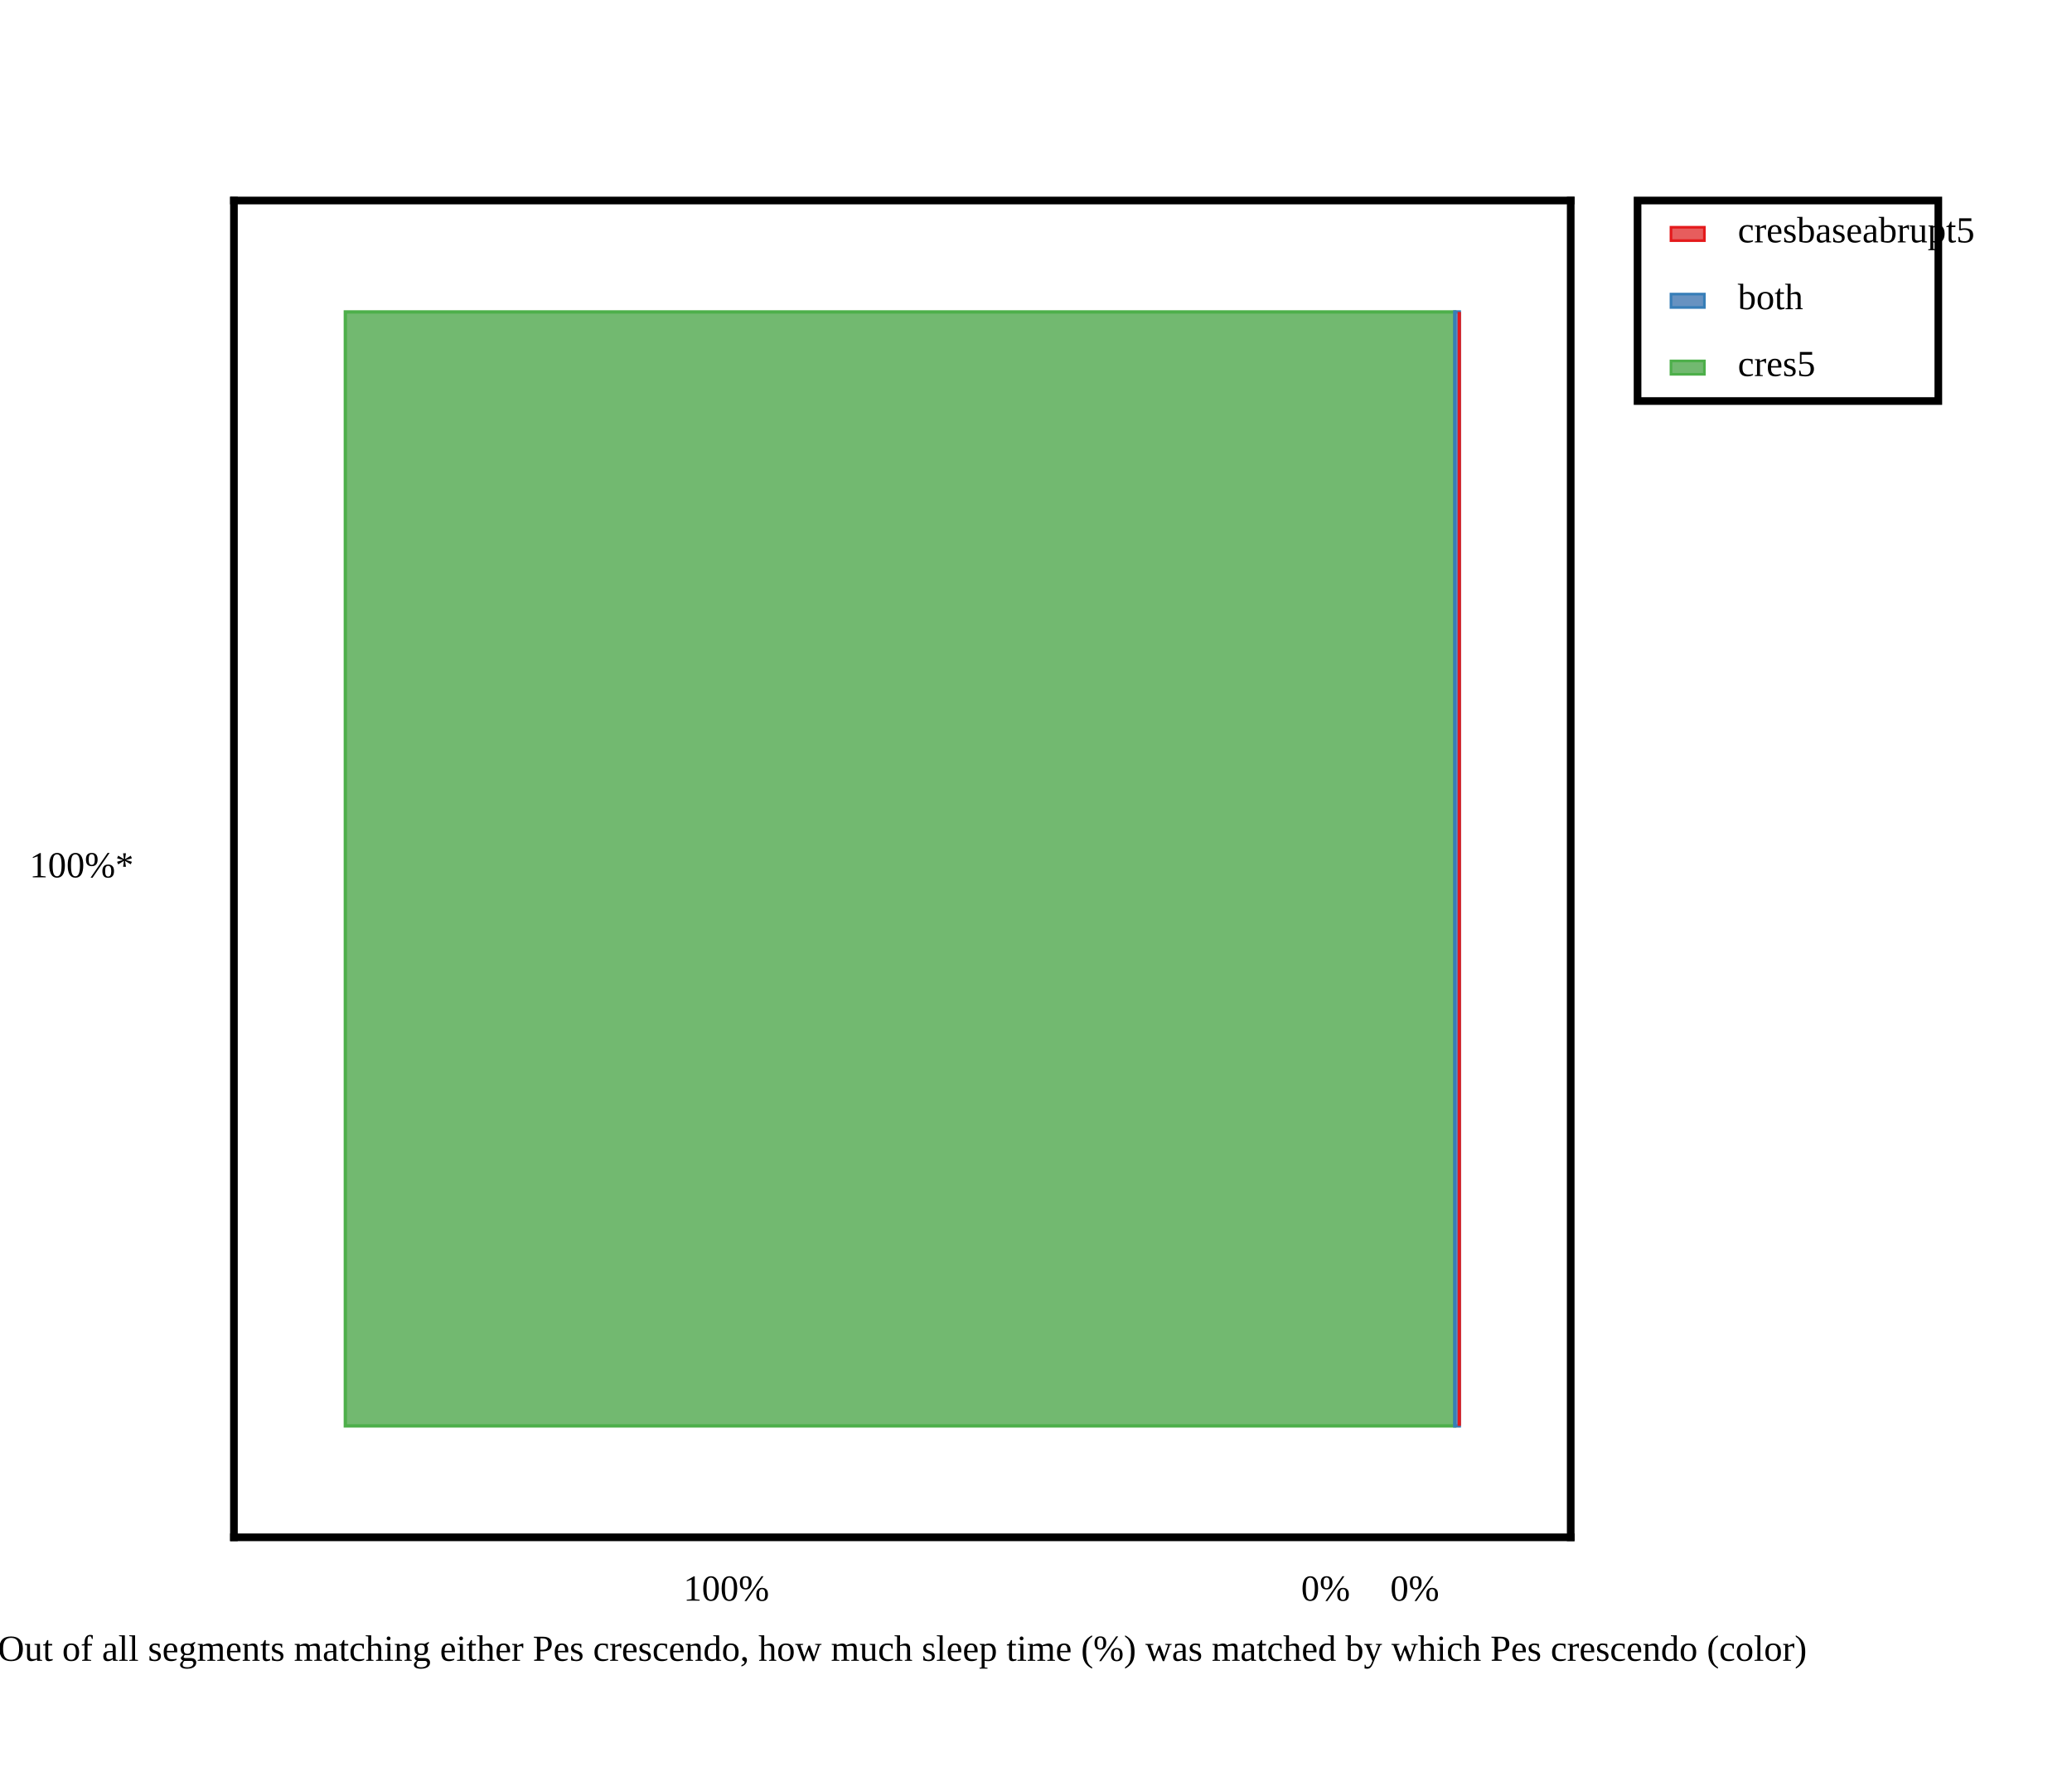
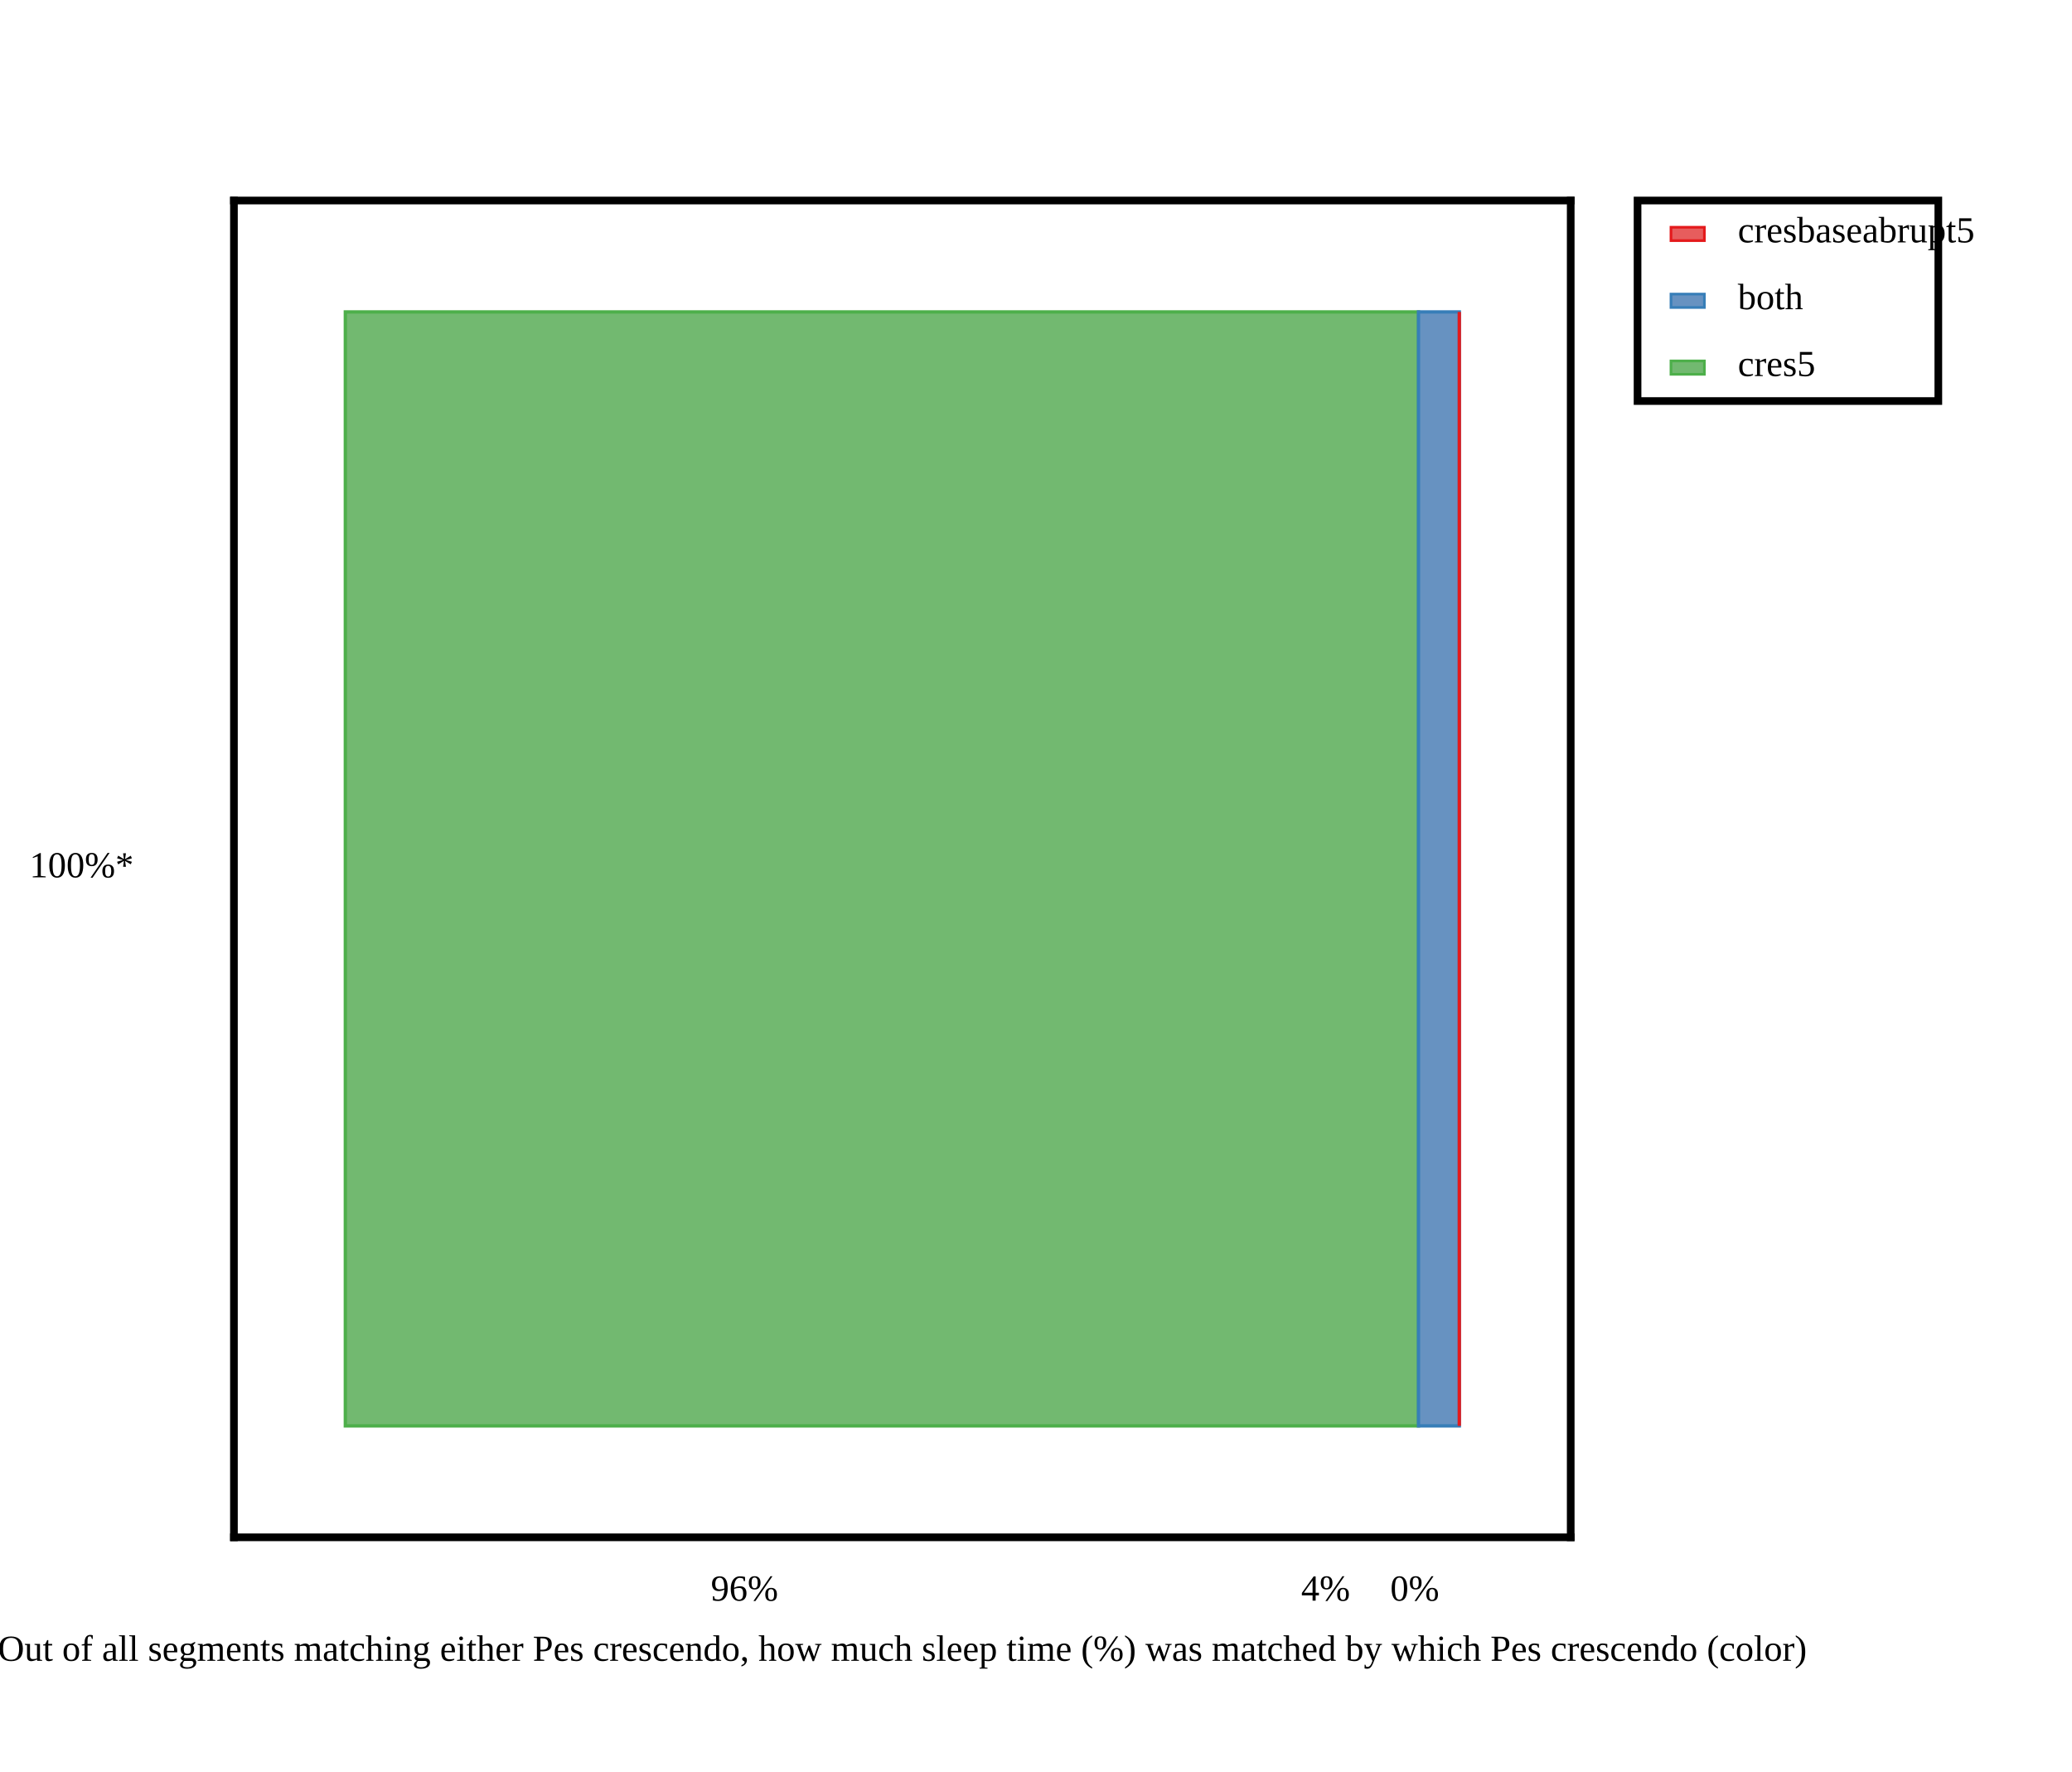
<svg xmlns="http://www.w3.org/2000/svg" height="530" stroke-opacity="1" viewBox="0.0 0.0 620 530.0" font-size="1" width="620" stroke="rgb(0,0,0)" version="1.1">
  <defs />
  <g stroke-linejoin="miter" stroke-opacity="1.0" fill-opacity="0.0" stroke="rgb(0,0,0)" stroke-width="2.293" fill="rgb(0,0,0)" stroke-linecap="square" stroke-miterlimit="10.0">
    <path d="M 70,460 v -400 M 470,460 v -400 " />
  </g>
  <g stroke-linejoin="miter" stroke-opacity="1.0" fill-opacity="1.0" font-size="11.0px" stroke="rgb(0,0,0)" stroke-width="2.293" fill="rgb(0,0,0)" stroke-linecap="butt" stroke-miterlimit="10.0">
    <text dominant-baseline="middle" transform="matrix(1,0,0,1,40,260)" stroke="none" text-anchor="end">100%*</text>
  </g>
  <g stroke-linejoin="miter" stroke-opacity="1.0" fill-opacity="0.0" stroke="rgb(0,0,0)" stroke-width="2.293" fill="rgb(0,0,0)" stroke-linecap="square" stroke-miterlimit="10.0">
    <path d="M 70,460 h 400 M 70,60 h 400 " />
  </g>
  <g stroke-linejoin="miter" stroke-opacity="1.0" fill-opacity="1.0" font-size="11.0px" stroke="rgb(0,0,0)" stroke-width="2.293" fill="rgb(0,0,0)" stroke-linecap="butt" stroke-miterlimit="10.0">
    <text dominant-baseline="text-before-edge" transform="matrix(1,0,0,1,270,490)" stroke="none" text-anchor="middle">Out of all segments matching either Pes crescendo, how much sleep time (%) was matched by which Pes crescendo (color)</text>
  </g>
  <g stroke-linejoin="miter" stroke-opacity="1.0" fill-opacity="1.0" font-size="11.0px" stroke="rgb(0,0,0)" stroke-width="2.293" fill="rgb(0,0,0)" stroke-linecap="butt" stroke-miterlimit="10.0">
    <text dominant-baseline="text-before-edge" transform="matrix(1,0,0,1,423.3333,472)" stroke="none" text-anchor="middle">0%</text>
  </g>
  <g stroke-linejoin="miter" stroke-opacity="1.0" fill-opacity="1.0" font-size="11.0px" stroke="rgb(0,0,0)" stroke-width="2.293" fill="rgb(0,0,0)" stroke-linecap="butt" stroke-miterlimit="10.0">
-     <text dominant-baseline="text-before-edge" transform="matrix(1,0,0,1,396.6667,472)" stroke="none" text-anchor="middle">0%</text>
+     <text dominant-baseline="text-before-edge" transform="matrix(1,0,0,1,396.6667,472)" stroke="none" text-anchor="middle">4%</text>
  </g>
  <g stroke-linejoin="miter" stroke-opacity="1.0" fill-opacity="1.0" font-size="11.0px" stroke="rgb(0,0,0)" stroke-width="2.293" fill="rgb(0,0,0)" stroke-linecap="butt" stroke-miterlimit="10.0">
-     <text dominant-baseline="text-before-edge" transform="matrix(1,0,0,1,217.3461,472)" stroke="none" text-anchor="middle">100%</text>
+     <text dominant-baseline="text-before-edge" transform="matrix(1,0,0,1,222.7755,472)" stroke="none" text-anchor="middle">96%</text>
  </g>
  <g stroke-linejoin="miter" stroke-opacity="1.0" fill-opacity="1.0" stroke="rgb(77,175,74)" stroke-width="1.0" fill="rgb(114,185,112)" stroke-linecap="butt" stroke-miterlimit="10.0">
    <defs>
      <clipPath id="crescresbaseabruptmyClip1">
        <path d="M 470,460 l -0,-400 h -400 l -0,400 Z" />
      </clipPath>
    </defs>
    <g clip-path="url(#crescresbaseabruptmyClip1)">
-       <path d="M 103.333,426.667 v -333.333 h 331.974 v 333.333 Z" />
+       <path d="M 103.333,426.667 v -333.333 h 321.116 v 333.333 Z" />
    </g>
  </g>
  <g stroke-linejoin="miter" stroke-opacity="1.0" fill-opacity="1.0" stroke="rgb(55,126,184)" stroke-width="1.0" fill="rgb(103,146,193)" stroke-linecap="butt" stroke-miterlimit="10.0">
    <defs>
      <clipPath id="crescresbaseabruptmyClip2">
        <path d="M 470,460 l -0,-400 h -400 l -0,400 Z" />
      </clipPath>
    </defs>
    <g clip-path="url(#crescresbaseabruptmyClip2)">
-       <path d="M 435.308,426.667 v -333.333 h 1.359 v 333.333 Z" />
+       <path d="M 424.449,426.667 v -333.333 h 12.218 v 333.333 Z" />
    </g>
  </g>
  <g stroke-linejoin="miter" stroke-opacity="1.0" fill-opacity="1.0" stroke="rgb(228,26,28)" stroke-width="1.0" fill="rgb(231,93,93)" stroke-linecap="butt" stroke-miterlimit="10.0">
    <defs>
      <clipPath id="crescresbaseabruptmyClip3">
        <path d="M 470,460 l -0,-400 h -400 l -0,400 Z" />
      </clipPath>
    </defs>
    <g clip-path="url(#crescresbaseabruptmyClip3)">
      <path d="M 436.667,426.667 v -333.333 h 0 v 333.333 Z" />
    </g>
  </g>
  <g stroke-linejoin="miter" stroke-opacity="1.0" fill-opacity="1.0" font-size="11.0px" stroke="rgb(0,0,0)" stroke-width="2.293" fill="rgb(0,0,0)" stroke-linecap="butt" stroke-miterlimit="10.0">
    <text dominant-baseline="text-after-edge" transform="matrix(1,0,0,1,270,40)" stroke="none" text-anchor="middle" />
  </g>
  <g stroke-linejoin="miter" stroke-opacity="1.0" fill-opacity="0.0" stroke="rgb(0,0,0)" stroke-width="2.293" fill="rgb(0,0,0)" stroke-linecap="butt" stroke-miterlimit="10.0">
    <path d="M 580,120 l -0,-60 h -90 l -0,60 Z" />
  </g>
  <g stroke-linejoin="miter" stroke-opacity="1.0" fill-opacity="1.0" font-size="11.0px" stroke="rgb(0,0,0)" stroke-width="2.293" fill="rgb(0,0,0)" stroke-linecap="butt" stroke-miterlimit="10.0">
    <text dominant-baseline="middle" transform="matrix(1,0,0,1,520,110)" stroke="none" text-anchor="start">cres5</text>
  </g>
  <g stroke-linejoin="miter" stroke-opacity="1.0" fill-opacity="1.0" stroke="rgb(77,175,74)" stroke-width="0.8" fill="rgb(114,185,112)" stroke-linecap="butt" stroke-miterlimit="10.0">
    <path d="M 500,108 l 10,0 v 4 l -10,0 Z" />
  </g>
  <g stroke-linejoin="miter" stroke-opacity="1.0" fill-opacity="1.0" font-size="11.0px" stroke="rgb(0,0,0)" stroke-width="2.293" fill="rgb(0,0,0)" stroke-linecap="butt" stroke-miterlimit="10.0">
    <text dominant-baseline="middle" transform="matrix(1,0,0,1,520,90)" stroke="none" text-anchor="start">both</text>
  </g>
  <g stroke-linejoin="miter" stroke-opacity="1.0" fill-opacity="1.0" stroke="rgb(55,126,184)" stroke-width="0.8" fill="rgb(103,146,193)" stroke-linecap="butt" stroke-miterlimit="10.0">
    <path d="M 500,88 l 10,0 v 4 l -10,0 Z" />
  </g>
  <g stroke-linejoin="miter" stroke-opacity="1.0" fill-opacity="1.0" font-size="11.0px" stroke="rgb(0,0,0)" stroke-width="2.293" fill="rgb(0,0,0)" stroke-linecap="butt" stroke-miterlimit="10.0">
    <text dominant-baseline="middle" transform="matrix(1,0,0,1,520,70)" stroke="none" text-anchor="start">cresbaseabrupt5</text>
  </g>
  <g stroke-linejoin="miter" stroke-opacity="1.0" fill-opacity="1.0" stroke="rgb(228,26,28)" stroke-width="0.8" fill="rgb(231,93,93)" stroke-linecap="butt" stroke-miterlimit="10.0">
    <path d="M 500,68 l 10,0 v 4 l -10,0 Z" />
  </g>
</svg>
